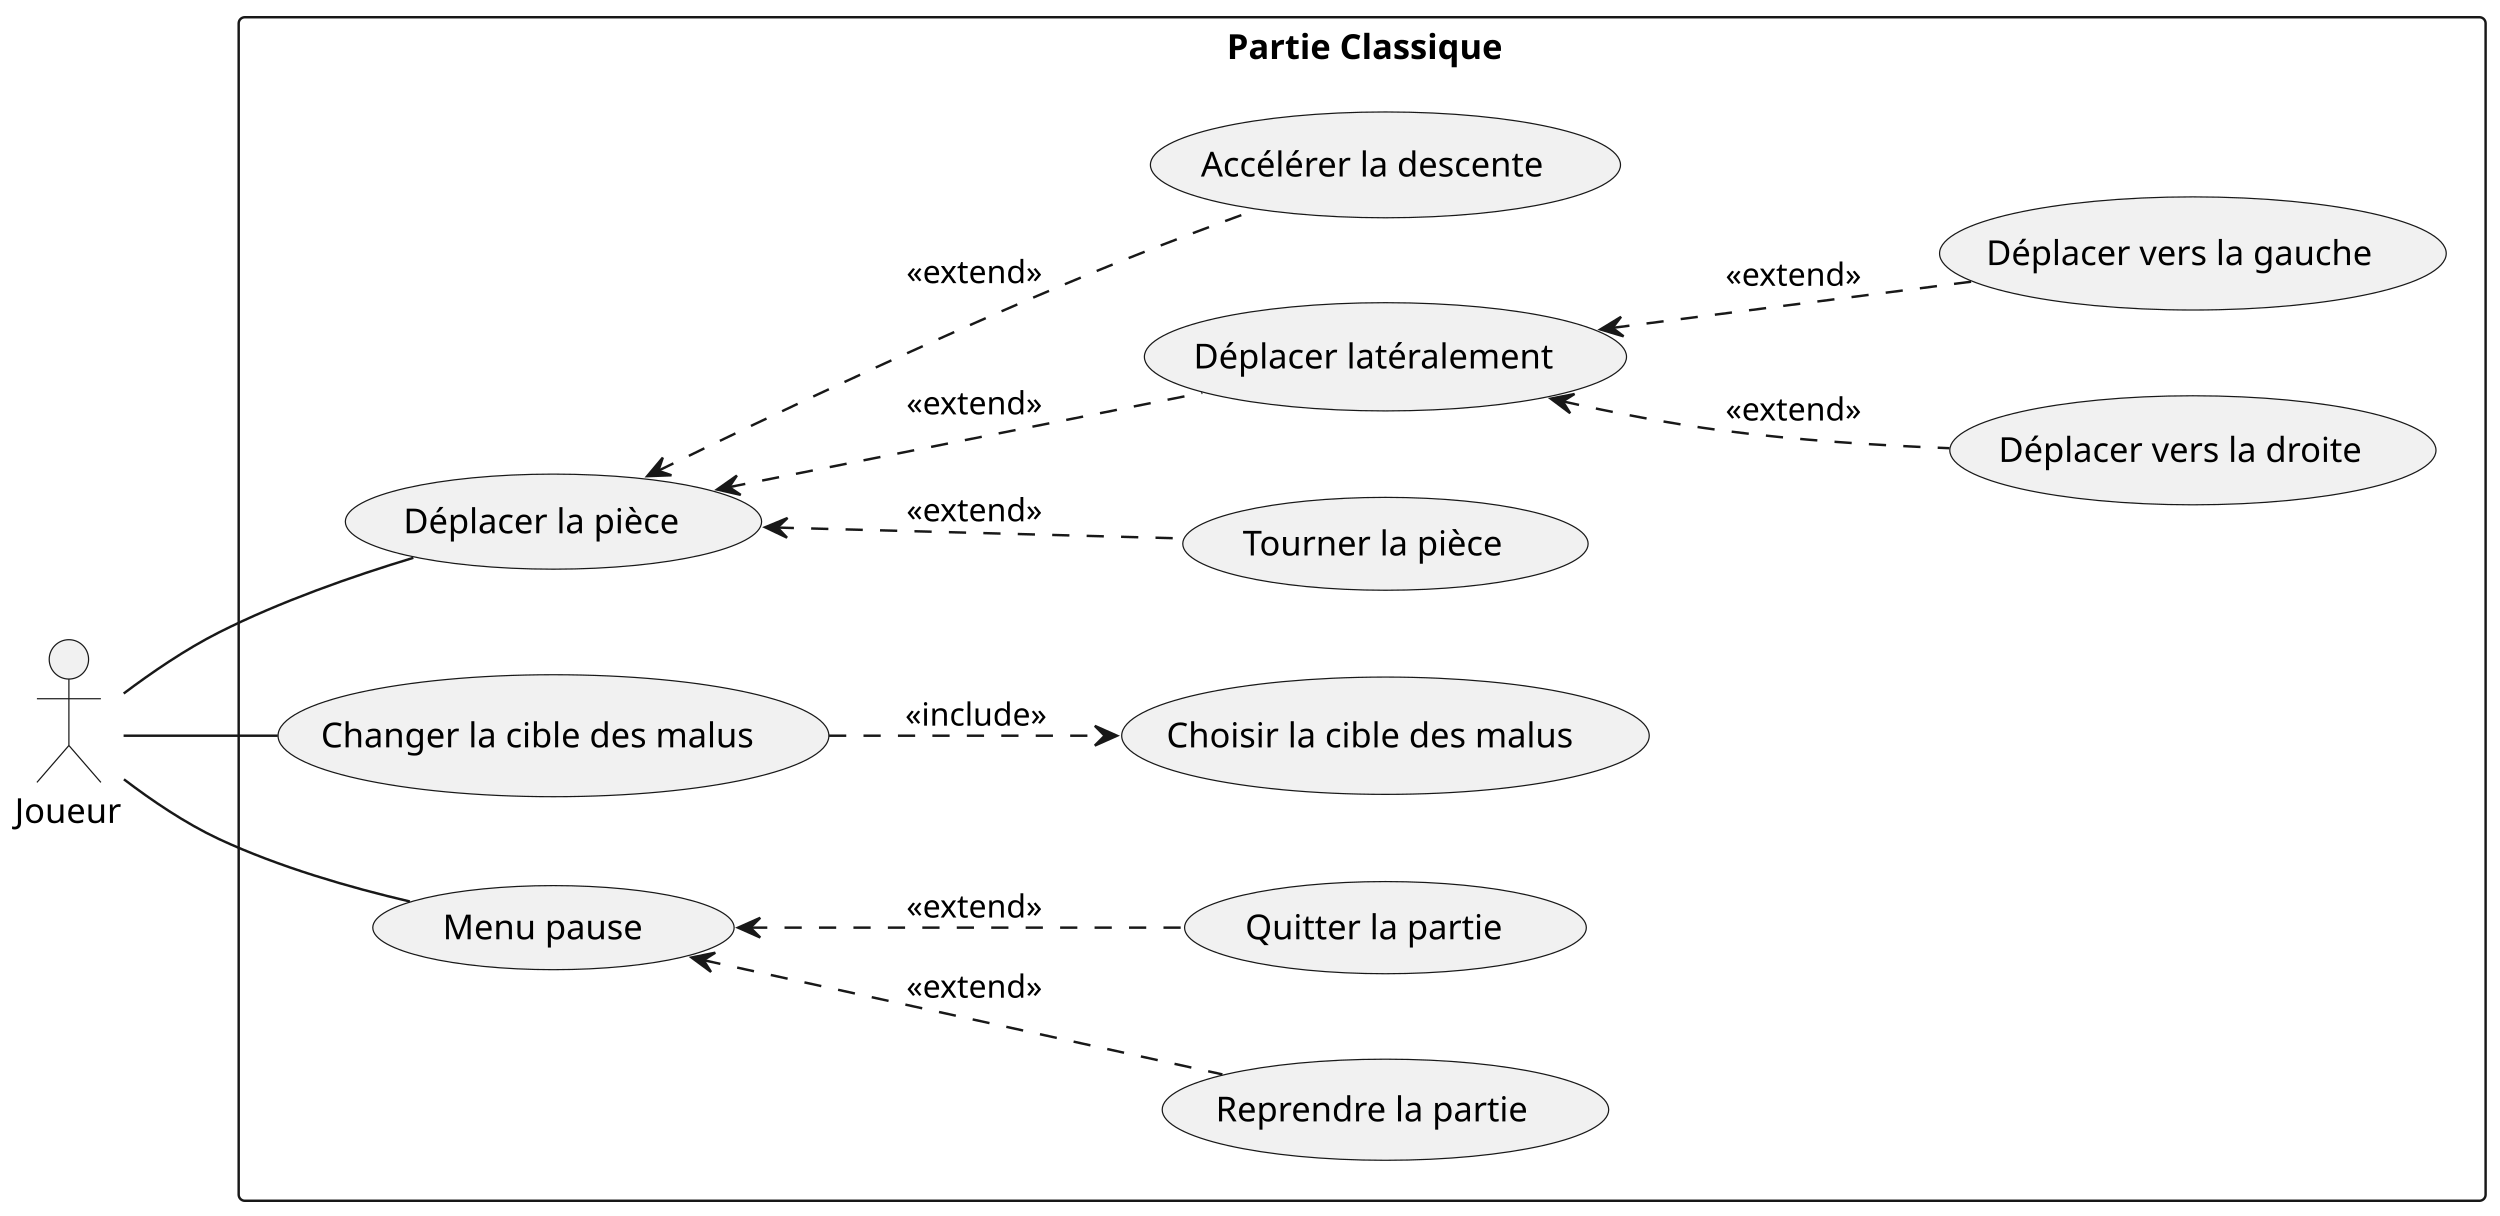
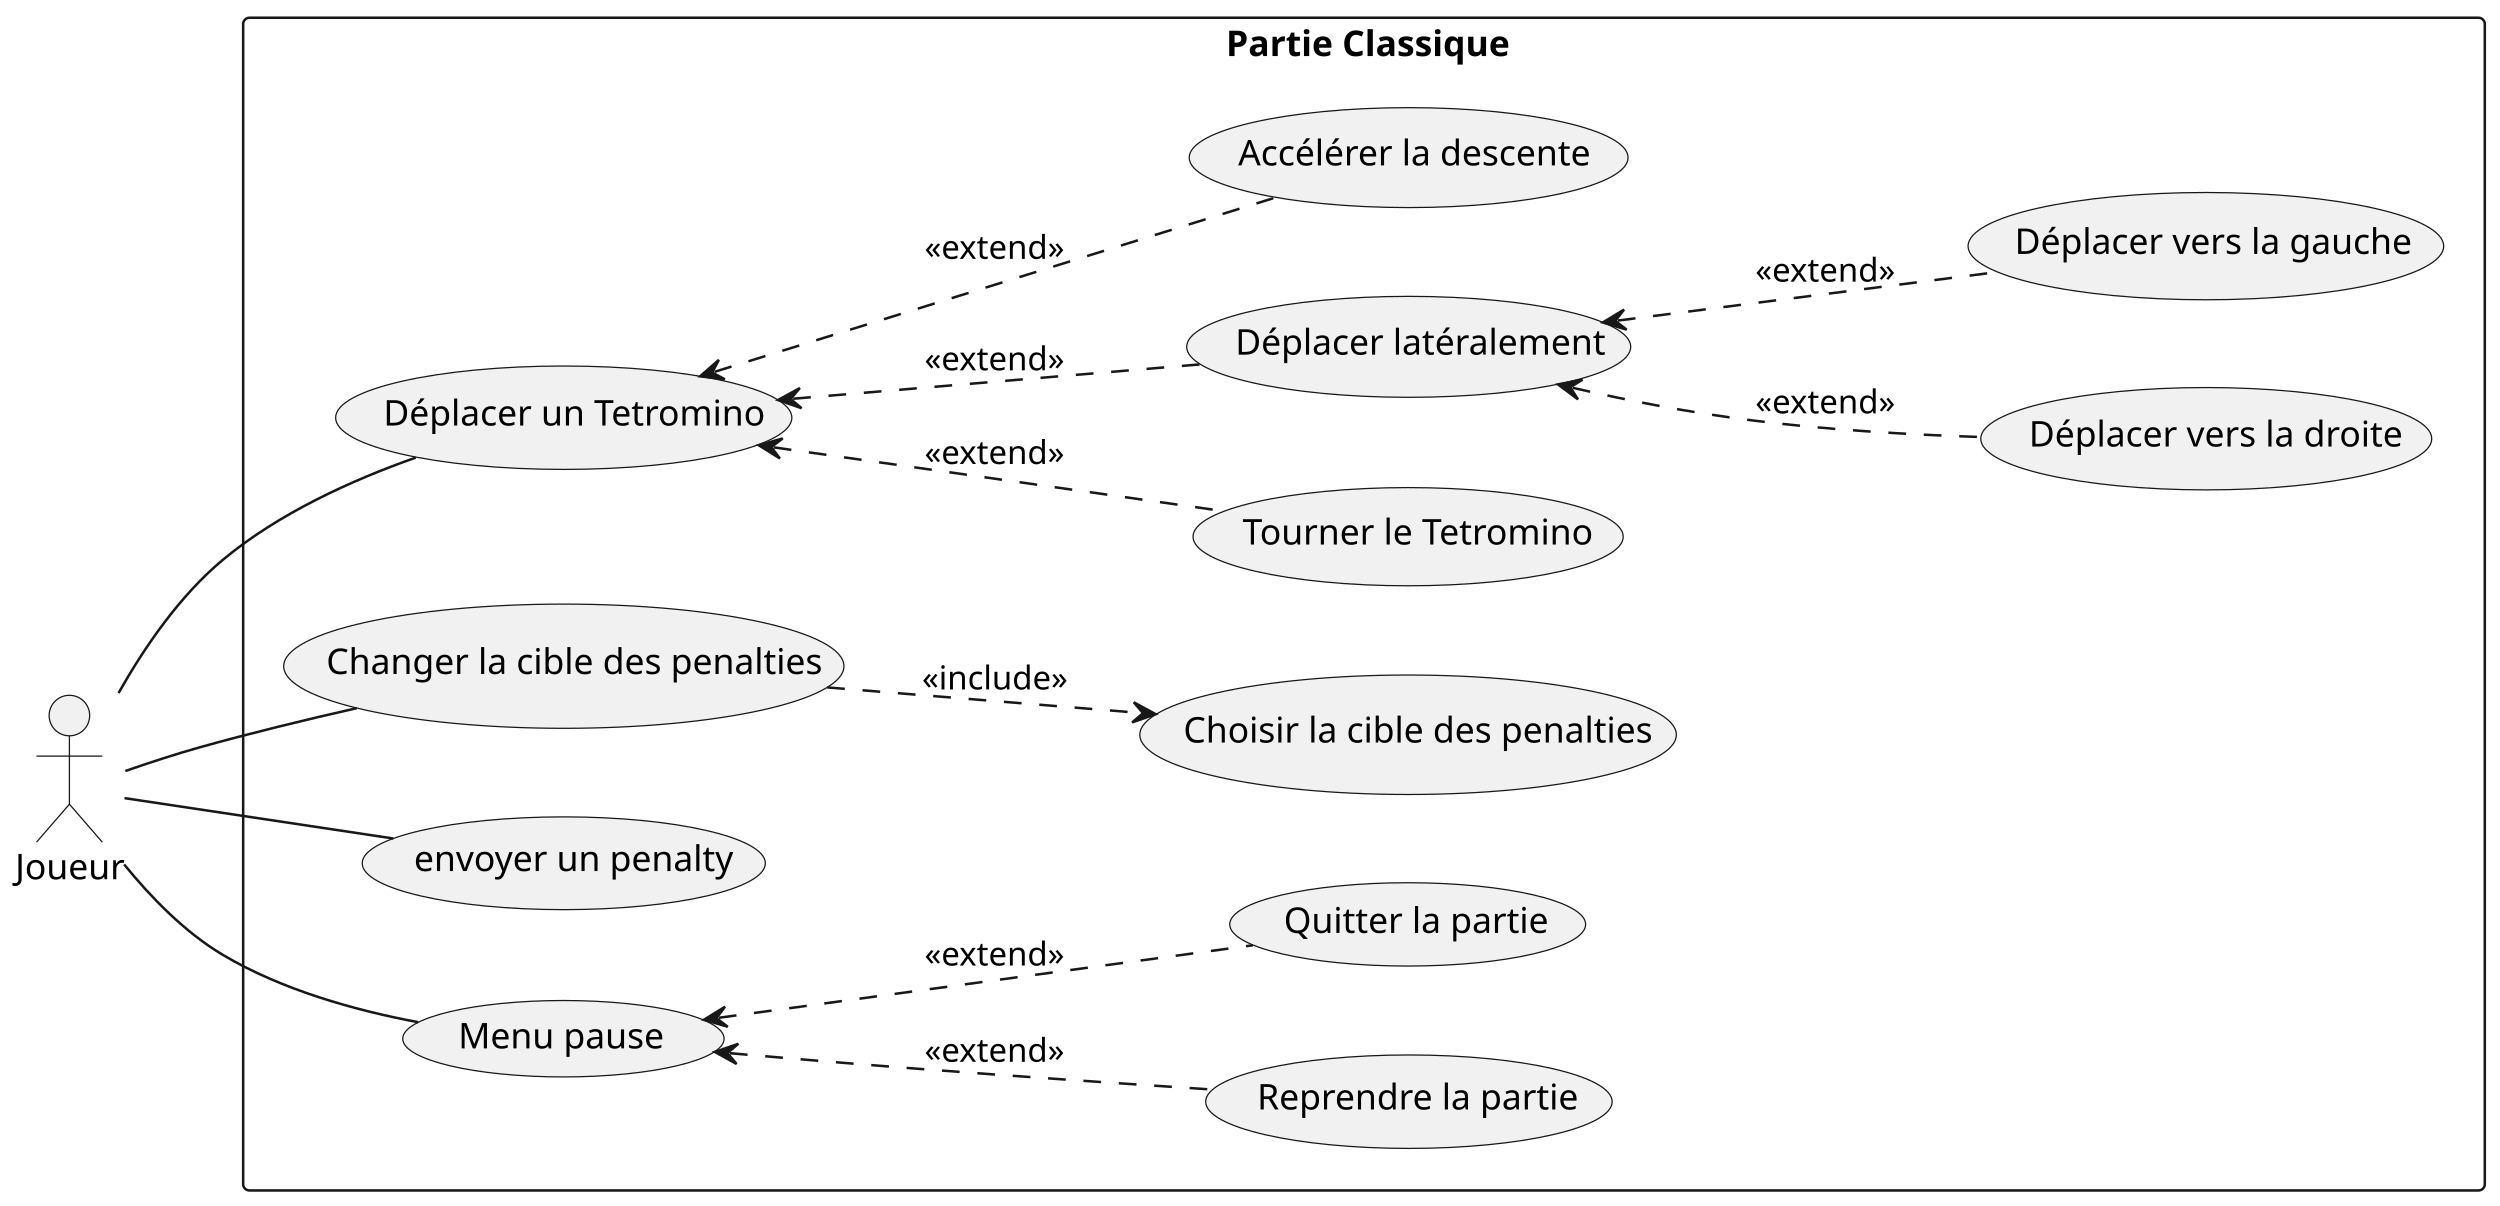
- <svg xmlns="http://www.w3.org/2000/svg" contentStyleType="text/css" height="494px" preserveAspectRatio="none" style="width:1016px;height:494px;background:#FFFFFF;" version="1.1" viewBox="0 0 1016 494" width="1016px" zoomAndPan="magnify">
+ <svg xmlns="http://www.w3.org/2000/svg" contentStyleType="text/css" height="476px" preserveAspectRatio="none" style="width:987px;height:476px;background:#FFFFFF;" version="1.1" viewBox="0 0 987 476" width="987px" zoomAndPan="magnify">
  <defs />
  <g>
    <g id="cluster_game">
-       <rect fill="none" height="481" rx="2.5" ry="2.5" style="stroke:#181818;stroke-width:1.0;" width="913.15" x="97" y="7" />
-       <text fill="#000000" font-family="sans-serif" font-size="14" font-weight="bold" lengthAdjust="spacing" textLength="110" x="498.575" y="23.966">Partie Classique</text>
+       <rect fill="none" height="463" rx="2.5" ry="2.5" style="stroke:#181818;stroke-width:1;" width="885" x="96" y="7" />
+       <text fill="#000000" font-family="sans-serif" font-size="14" font-weight="bold" lengthAdjust="spacing" textLength="108.938" x="484.031" y="22.132">Partie Classique</text>
    </g>
    <g id="elem_move_piece">
-       <ellipse cx="224.934" cy="211.997" fill="#F1F1F1" rx="84.584" ry="19.317" style="stroke:#181818;stroke-width:0.5;" />
-       <text fill="#000000" font-family="sans-serif" font-size="14" lengthAdjust="spacing" textLength="116" x="163.934" y="216.73">Déplacer la pièce</text>
+       <ellipse cx="222.561" cy="164.912" fill="#F1F1F1" rx="90.061" ry="20.412" style="stroke:#181818;stroke-width:0.5;" />
+       <text fill="#000000" font-family="sans-serif" font-size="14" lengthAdjust="spacing" textLength="142.399" x="151.361" y="167.995">Déplacer un Tetromino</text>
    </g>
    <g id="elem_rotate_piece">
-       <ellipse cx="563.046" cy="221.003" fill="#F1F1F1" rx="82.366" ry="18.873" style="stroke:#181818;stroke-width:0.5;" />
-       <text fill="#000000" font-family="sans-serif" font-size="14" lengthAdjust="spacing" textLength="110" x="505.046" y="225.736">Tourner la pièce</text>
+       <ellipse cx="555.926" cy="211.885" fill="#F1F1F1" rx="84.926" ry="19.385" style="stroke:#181818;stroke-width:0.5;" />
+       <text fill="#000000" font-family="sans-serif" font-size="14" lengthAdjust="spacing" textLength="130.717" x="490.567" y="214.968">Tourner le Tetromino</text>
    </g>
    <g id="elem_change_malus_target">
-       <ellipse cx="224.927" cy="298.995" fill="#F1F1F1" rx="111.927" ry="24.785" style="stroke:#181818;stroke-width:0.5;" />
-       <text fill="#000000" font-family="sans-serif" font-size="14" lengthAdjust="spacing" textLength="183" x="130.427" y="303.728">Changer la cible des malus</text>
+       <ellipse cx="222.593" cy="263.019" fill="#F1F1F1" rx="110.593" ry="24.519" style="stroke:#181818;stroke-width:0.5;" />
+       <text fill="#000000" font-family="sans-serif" font-size="14" lengthAdjust="spacing" textLength="187.565" x="128.811" y="266.101">Changer la cible des penalties</text>
    </g>
    <g id="elem_choose_malus_target">
-       <ellipse cx="563.052" cy="298.998" fill="#F1F1F1" rx="107.192" ry="23.838" style="stroke:#181818;stroke-width:0.5;" />
-       <text fill="#000000" font-family="sans-serif" font-size="14" lengthAdjust="spacing" textLength="172" x="474.052" y="303.731">Choisir la cible des malus</text>
+       <ellipse cx="555.91" cy="290.082" fill="#F1F1F1" rx="105.91" ry="23.582" style="stroke:#181818;stroke-width:0.5;" />
+       <text fill="#000000" font-family="sans-serif" font-size="14" lengthAdjust="spacing" textLength="177.427" x="467.196" y="293.164">Choisir la cible des penalties</text>
+     </g>
+     <g id="elem_throw_penalty">
+       <ellipse cx="222.58" cy="340.816" fill="#F1F1F1" rx="79.58" ry="18.316" style="stroke:#181818;stroke-width:0.5;" />
+       <text fill="#000000" font-family="sans-serif" font-size="14" lengthAdjust="spacing" textLength="118.303" x="163.429" y="343.899">envoyer un penalty</text>
    </g>
    <g id="elem_lateral_movement">
-       <ellipse cx="563.048" cy="145.004" fill="#F1F1F1" rx="97.968" ry="21.994" style="stroke:#181818;stroke-width:0.5;" />
-       <text fill="#000000" font-family="sans-serif" font-size="14" lengthAdjust="spacing" textLength="150" x="485.048" y="149.737">Déplacer latéralement</text>
+       <ellipse cx="556.158" cy="136.931" fill="#F1F1F1" rx="87.658" ry="19.931" style="stroke:#181818;stroke-width:0.5;" />
+       <text fill="#000000" font-family="sans-serif" font-size="14" lengthAdjust="spacing" textLength="136.958" x="487.679" y="140.014">Déplacer latéralement</text>
    </g>
    <g id="elem_increase_descent">
-       <ellipse cx="563.05" cy="67.004" fill="#F1F1F1" rx="95.52" ry="21.504" style="stroke:#181818;stroke-width:0.5;" />
-       <text fill="#000000" font-family="sans-serif" font-size="14" lengthAdjust="spacing" textLength="144" x="488.05" y="71.737">Accélérer la descente</text>
+       <ellipse cx="556.134" cy="62.227" fill="#F1F1F1" rx="86.634" ry="19.727" style="stroke:#181818;stroke-width:0.5;" />
+       <text fill="#000000" font-family="sans-serif" font-size="14" lengthAdjust="spacing" textLength="134.627" x="488.821" y="65.309">Accélérer la descente</text>
    </g>
    <g id="elem_move_right">
-       <ellipse cx="891.191" cy="182.998" fill="#F1F1F1" rx="98.791" ry="22.158" style="stroke:#181818;stroke-width:0.5;" />
-       <text fill="#000000" font-family="sans-serif" font-size="14" lengthAdjust="spacing" textLength="152" x="812.191" y="187.731">Déplacer vers la droite</text>
+       <ellipse cx="871.026" cy="173.205" fill="#F1F1F1" rx="89.026" ry="20.205" style="stroke:#181818;stroke-width:0.5;" />
+       <text fill="#000000" font-family="sans-serif" font-size="14" lengthAdjust="spacing" textLength="140.061" x="800.995" y="176.288">Déplacer vers la droite</text>
    </g>
    <g id="elem_move_left">
-       <ellipse cx="891.194" cy="103.001" fill="#F1F1F1" rx="102.954" ry="22.991" style="stroke:#181818;stroke-width:0.5;" />
-       <text fill="#000000" font-family="sans-serif" font-size="14" lengthAdjust="spacing" textLength="162" x="807.194" y="107.734">Déplacer vers la gauche</text>
+       <ellipse cx="870.883" cy="97.177" fill="#F1F1F1" rx="93.883" ry="21.177" style="stroke:#181818;stroke-width:0.5;" />
+       <text fill="#000000" font-family="sans-serif" font-size="14" lengthAdjust="spacing" textLength="150.972" x="795.397" y="100.259">Déplacer vers la gauche</text>
    </g>
    <g id="elem_pause_menu">
-       <ellipse cx="224.927" cy="376.995" fill="#F1F1F1" rx="73.427" ry="17.085" style="stroke:#181818;stroke-width:0.5;" />
-       <text fill="#000000" font-family="sans-serif" font-size="14" lengthAdjust="spacing" textLength="84" x="179.927" y="381.728">Menu pause</text>
+       <ellipse cx="222.439" cy="410.088" fill="#F1F1F1" rx="63.439" ry="15.088" style="stroke:#181818;stroke-width:0.5;" />
+       <text fill="#000000" font-family="sans-serif" font-size="14" lengthAdjust="spacing" textLength="77.055" x="180.912" y="413.904">Menu pause</text>
    </g>
    <g id="elem_resume_game">
-       <ellipse cx="563.046" cy="450.995" fill="#F1F1F1" rx="90.726" ry="20.545" style="stroke:#181818;stroke-width:0.5;" />
-       <text fill="#000000" font-family="sans-serif" font-size="14" lengthAdjust="spacing" textLength="132" x="494.046" y="455.728">Reprendre la partie</text>
+       <ellipse cx="556.238" cy="434.948" fill="#F1F1F1" rx="80.238" ry="18.448" style="stroke:#181818;stroke-width:0.5;" />
+       <text fill="#000000" font-family="sans-serif" font-size="14" lengthAdjust="spacing" textLength="119.848" x="496.314" y="438.03">Reprendre la partie</text>
    </g>
    <g id="elem_quit_game">
-       <ellipse cx="563.048" cy="376.998" fill="#F1F1F1" rx="81.638" ry="18.728" style="stroke:#181818;stroke-width:0.5;" />
-       <text fill="#000000" font-family="sans-serif" font-size="14" lengthAdjust="spacing" textLength="108" x="506.048" y="381.731">Quitter la partie</text>
+       <ellipse cx="555.756" cy="364.951" fill="#F1F1F1" rx="70.256" ry="16.451" style="stroke:#181818;stroke-width:0.5;" />
+       <text fill="#000000" font-family="sans-serif" font-size="14" lengthAdjust="spacing" textLength="95.71" x="506.83" y="368.32">Quitter la partie</text>
    </g>
    <g id="elem_player">
-       <ellipse cx="28" cy="267.97" fill="#F1F1F1" rx="8" ry="8" style="stroke:#181818;stroke-width:0.5;" />
-       <path d="M28,275.97 L28,302.97 M15,283.97 L41,283.97 M28,302.97 L15,317.97 M28,302.97 L41,317.97 " fill="none" style="stroke:#181818;stroke-width:0.5;" />
-       <text fill="#000000" font-family="sans-serif" font-size="14" lengthAdjust="spacing" textLength="44" x="6" y="334.436">Joueur</text>
+       <ellipse cx="27.403" cy="282.5" fill="#F1F1F1" rx="8" ry="8" style="stroke:#181818;stroke-width:0.5;" />
+       <path d="M27.403,290.5 L27.403,317.5 M14.403,298.5 L40.403,298.5 M27.403,317.5 L14.403,332.5 M27.403,317.5 L40.403,332.5 " fill="none" style="stroke:#181818;stroke-width:0.5;" />
+       <text fill="#000000" font-family="sans-serif" font-size="14" lengthAdjust="spacing" textLength="42.807" x="6" y="347.132">Joueur</text>
    </g>
    <g id="link_player_move_piece">
-       <path d="M50.27,281.84 C61.34,273.52 75.37,263.86 89,257 C113.92,244.45 143.13,234.22 167.99,226.69 " fill="none" id="player-move_piece" style="stroke:#181818;stroke-width:1.0;" />
+       <path d="M46.81,273.61 C56.91,255.7 70.88,235.25 88,221 C110.02,202.66 138.9,189.55 164.16,180.65 " fill="none" id="player-move_piece" style="stroke:#181818;stroke-width:1;" />
    </g>
    <g id="link_player_pause_menu">
-       <path d="M50.37,316.72 C61.35,325.09 75.28,334.61 89,341 C113.4,352.36 142,360.64 166.58,366.37 " fill="none" id="player-pause_menu" style="stroke:#181818;stroke-width:1.0;" />
+       <path d="M49,341.26 C59.33,353.99 72.87,368.02 88,377 C111.3,390.84 140.18,398.89 165.11,403.57 " fill="none" id="player-pause_menu" style="stroke:#181818;stroke-width:1;" />
+     </g>
+     <g id="link_player_throw_penalty">
+       <path d="M49.15,315.1 C74.34,318.89 118.15,325.47 155.29,331.05 " fill="none" id="player-throw_penalty" style="stroke:#181818;stroke-width:1;" />
    </g>
    <g id="link_player_change_malus_target">
-       <path d="M50.23,299 C66.02,299 88.9,299 112.9,299 " fill="none" id="player-change_malus_target" style="stroke:#181818;stroke-width:1.0;" />
+       <path d="M49.48,304.39 C58.5,301.27 69.2,297.74 79,295 C98.9,289.43 120.57,284.17 140.87,279.57 " fill="none" id="player-change_malus_target" style="stroke:#181818;stroke-width:1;" />
    </g>
    <g id="link_move_piece_lateral_movement">
-       <path d="M296.01,198.03 C352.39,186.79 431.38,171.05 488.62,159.64 " fill="none" id="move_piece-backto-lateral_movement" style="stroke:#181818;stroke-width:1.0;stroke-dasharray:7.0,7.0;" />
-       <polygon fill="#181818" points="291.42,198.94,301.026,201.113,296.325,197.968,299.47,193.266,291.42,198.94" style="stroke:#181818;stroke-width:1.0;" />
-       <text fill="#000000" font-family="sans-serif" font-size="13" lengthAdjust="spacing" textLength="56" x="368.35" y="168.397">«extend»</text>
+       <path d="M313.129,157.426 C364.149,153.126 423.08,148.14 473.67,143.87 " fill="none" id="move_piece-backto-lateral_movement" style="stroke:#181818;stroke-width:1;stroke-dasharray:7.0,7.0;" />
+       <polygon fill="#181818" points="307.15,157.93,316.454,161.16,312.132,157.51,315.782,153.188,307.15,157.93" style="stroke:#181818;stroke-width:1;" />
+       <text fill="#000000" font-family="sans-serif" font-size="13" lengthAdjust="spacing" textLength="53.492" x="365" y="146.194">«extend»</text>
    </g>
    <g id="link_move_piece_increase_descent">
-       <path d="M267.37,191.38 C312.99,169.04 388.79,132.98 455.85,106 C473.44,98.93 492.85,91.64 510.22,85.32 " fill="none" id="move_piece-backto-increase_descent" style="stroke:#181818;stroke-width:1.0;stroke-dasharray:7.0,7.0;" />
-       <polygon fill="#181818" points="263.04,193.51,272.882,193.151,267.532,191.314,269.369,185.964,263.04,193.51" style="stroke:#181818;stroke-width:1.0;" />
-       <text fill="#000000" font-family="sans-serif" font-size="13" lengthAdjust="spacing" textLength="56" x="368.35" y="115.067">«extend»</text>
+       <path d="M282.12,146.789 C344.82,127.299 442.82,96.85 504.47,77.7 " fill="none" id="move_piece-backto-increase_descent" style="stroke:#181818;stroke-width:1;stroke-dasharray:7.0,7.0;" />
+       <polygon fill="#181818" points="276.39,148.57,286.172,149.718,281.165,147.086,283.797,142.079,276.39,148.57" style="stroke:#181818;stroke-width:1;" />
+       <text fill="#000000" font-family="sans-serif" font-size="13" lengthAdjust="spacing" textLength="53.492" x="365" y="102.194">«extend»</text>
    </g>
    <g id="link_move_piece_rotate_piece">
-       <path d="M315.65,214.4 C367.07,215.78 431.09,217.49 480.99,218.83 " fill="none" id="move_piece-backto-rotate_piece" style="stroke:#181818;stroke-width:1.0;stroke-dasharray:7.0,7.0;" />
-       <polygon fill="#181818" points="310.96,214.28,319.854,218.51,315.958,214.409,320.06,210.513,310.96,214.28" style="stroke:#181818;stroke-width:1.0;" />
-       <text fill="#000000" font-family="sans-serif" font-size="13" lengthAdjust="spacing" textLength="56" x="368.35" y="211.857">«extend»</text>
+       <path d="M305.49,176.623 C360.74,184.463 429.06,194.14 483.28,201.83 " fill="none" id="move_piece-backto-rotate_piece" style="stroke:#181818;stroke-width:1;stroke-dasharray:7.0,7.0;" />
+       <polygon fill="#181818" points="299.55,175.78,307.899,181.005,304.5,176.482,309.023,173.084,299.55,175.78" style="stroke:#181818;stroke-width:1;" />
+       <text fill="#000000" font-family="sans-serif" font-size="13" lengthAdjust="spacing" textLength="53.492" x="365" y="183.194">«extend»</text>
    </g>
    <g id="link_lateral_movement_move_right">
-       <path d="M634.88,163.06 C655.8,167.73 678.82,172.21 700.24,175 C730.02,178.88 762.64,181.01 792.3,182.15 " fill="none" id="lateral_movement-backto-move_right" style="stroke:#181818;stroke-width:1.0;stroke-dasharray:7.0,7.0;" />
-       <polygon fill="#181818" points="630.23,162.01,638.111,167.916,635.104,163.125,639.895,160.118,630.23,162.01" style="stroke:#181818;stroke-width:1.0;" />
-       <text fill="#000000" font-family="sans-serif" font-size="13" lengthAdjust="spacing" textLength="56" x="701.24" y="170.897">«extend»</text>
+       <path d="M620.948,153.111 C644.638,158.541 666.55,162.79 692,166 C721.15,169.68 753.18,171.59 781.93,172.54 " fill="none" id="lateral_movement-backto-move_right" style="stroke:#181818;stroke-width:1;stroke-dasharray:7.0,7.0;" />
+       <polygon fill="#181818" points="615.1,151.77,622.979,157.68,619.974,152.887,624.766,149.882,615.1,151.77" style="stroke:#181818;stroke-width:1;" />
+       <text fill="#000000" font-family="sans-serif" font-size="13" lengthAdjust="spacing" textLength="53.492" x="693" y="163.194">«extend»</text>
    </g>
    <g id="link_lateral_movement_move_left">
-       <path d="M655.26,133.25 C700.89,127.38 755.9,120.29 801.22,114.46 " fill="none" id="lateral_movement-backto-move_left" style="stroke:#181818;stroke-width:1.0;stroke-dasharray:7.0,7.0;" />
-       <polygon fill="#181818" points="650.39,133.88,659.83,136.689,655.348,133.237,658.801,128.756,650.39,133.88" style="stroke:#181818;stroke-width:1.0;" />
-       <text fill="#000000" font-family="sans-serif" font-size="13" lengthAdjust="spacing" textLength="56" x="701.24" y="116.137">«extend»</text>
+       <path d="M638.721,126.559 C685.942,120.519 740.71,113.52 788.9,107.36 " fill="none" id="lateral_movement-backto-move_left" style="stroke:#181818;stroke-width:1;stroke-dasharray:7.0,7.0;" />
+       <polygon fill="#181818" points="632.77,127.32,642.205,130.146,637.73,126.686,641.19,122.21,632.77,127.32" style="stroke:#181818;stroke-width:1;" />
+       <text fill="#000000" font-family="sans-serif" font-size="13" lengthAdjust="spacing" textLength="53.492" x="693" y="111.194">«extend»</text>
    </g>
    <g id="link_pause_menu_resume_game">
-       <path d="M285.91,390.21 C345.22,403.26 435.72,423.19 496.79,436.63 " fill="none" id="pause_menu-backto-resume_game" style="stroke:#181818;stroke-width:1.0;stroke-dasharray:7.0,7.0;" />
-       <polygon fill="#181818" points="281.04,389.13,288.958,394.987,285.921,390.215,290.693,387.178,281.04,389.13" style="stroke:#181818;stroke-width:1.0;" />
-       <text fill="#000000" font-family="sans-serif" font-size="13" lengthAdjust="spacing" textLength="56" x="368.35" y="405.467">«extend»</text>
+       <path d="M288.167,415.813 C313.077,417.993 336.46,419.96 363,422 C400.98,424.92 443.2,427.82 478.37,430.13 " fill="none" id="pause_menu-backto-resume_game" style="stroke:#181818;stroke-width:1;stroke-dasharray:7.0,7.0;" />
+       <polygon fill="#181818" points="282.19,415.29,290.807,420.059,287.171,415.726,291.505,412.09,282.19,415.29" style="stroke:#181818;stroke-width:1;" />
+       <text fill="#000000" font-family="sans-serif" font-size="13" lengthAdjust="spacing" textLength="53.492" x="365" y="419.194">«extend»</text>
    </g>
    <g id="link_pause_menu_quit_game">
-       <path d="M304.83,377 C357.89,377 427.64,377 481.11,377 " fill="none" id="pause_menu-backto-quit_game" style="stroke:#181818;stroke-width:1.0;stroke-dasharray:7.0,7.0;" />
-       <polygon fill="#181818" points="299.96,377,308.96,381,304.96,377,308.96,373,299.96,377" style="stroke:#181818;stroke-width:1.0;" />
-       <text fill="#000000" font-family="sans-serif" font-size="13" lengthAdjust="spacing" textLength="56" x="368.35" y="372.897">«extend»</text>
+       <path d="M283.815,401.813 C343.416,393.723 432.85,381.58 494.7,373.18 " fill="none" id="pause_menu-backto-quit_game" style="stroke:#181818;stroke-width:1;stroke-dasharray:7.0,7.0;" />
+       <polygon fill="#181818" points="277.87,402.62,287.326,405.373,282.825,401.947,286.25,397.446,277.87,402.62" style="stroke:#181818;stroke-width:1;" />
+       <text fill="#000000" font-family="sans-serif" font-size="13" lengthAdjust="spacing" textLength="53.492" x="365" y="381.194">«extend»</text>
    </g>
    <g id="link_change_malus_target_choose_malus_target">
-       <path d="M336.92,299 C372.98,299 413.02,299 449.21,299 " fill="none" id="change_malus_target-to-choose_malus_target" style="stroke:#181818;stroke-width:1.0;stroke-dasharray:7.0,7.0;" />
-       <polygon fill="#181818" points="453.94,299,444.94,295,448.94,299,444.94,303,453.94,299" style="stroke:#181818;stroke-width:1.0;" />
-       <text fill="#000000" font-family="sans-serif" font-size="13" lengthAdjust="spacing" textLength="57" x="367.85" y="294.897">«include»</text>
+       <path d="M326.57,271.39 C367.91,274.76 409.37,278.143 450.27,281.473 " fill="none" id="change_malus_target-to-choose_malus_target" style="stroke:#181818;stroke-width:1;stroke-dasharray:7.0,7.0;" />
+       <polygon fill="#181818" points="456.25,281.96,447.604,277.243,451.267,281.554,446.955,285.216,456.25,281.96" style="stroke:#181818;stroke-width:1;" />
+       <text fill="#000000" font-family="sans-serif" font-size="13" lengthAdjust="spacing" textLength="55.656" x="364" y="272.194">«include»</text>
    </g>
  </g>
</svg>
